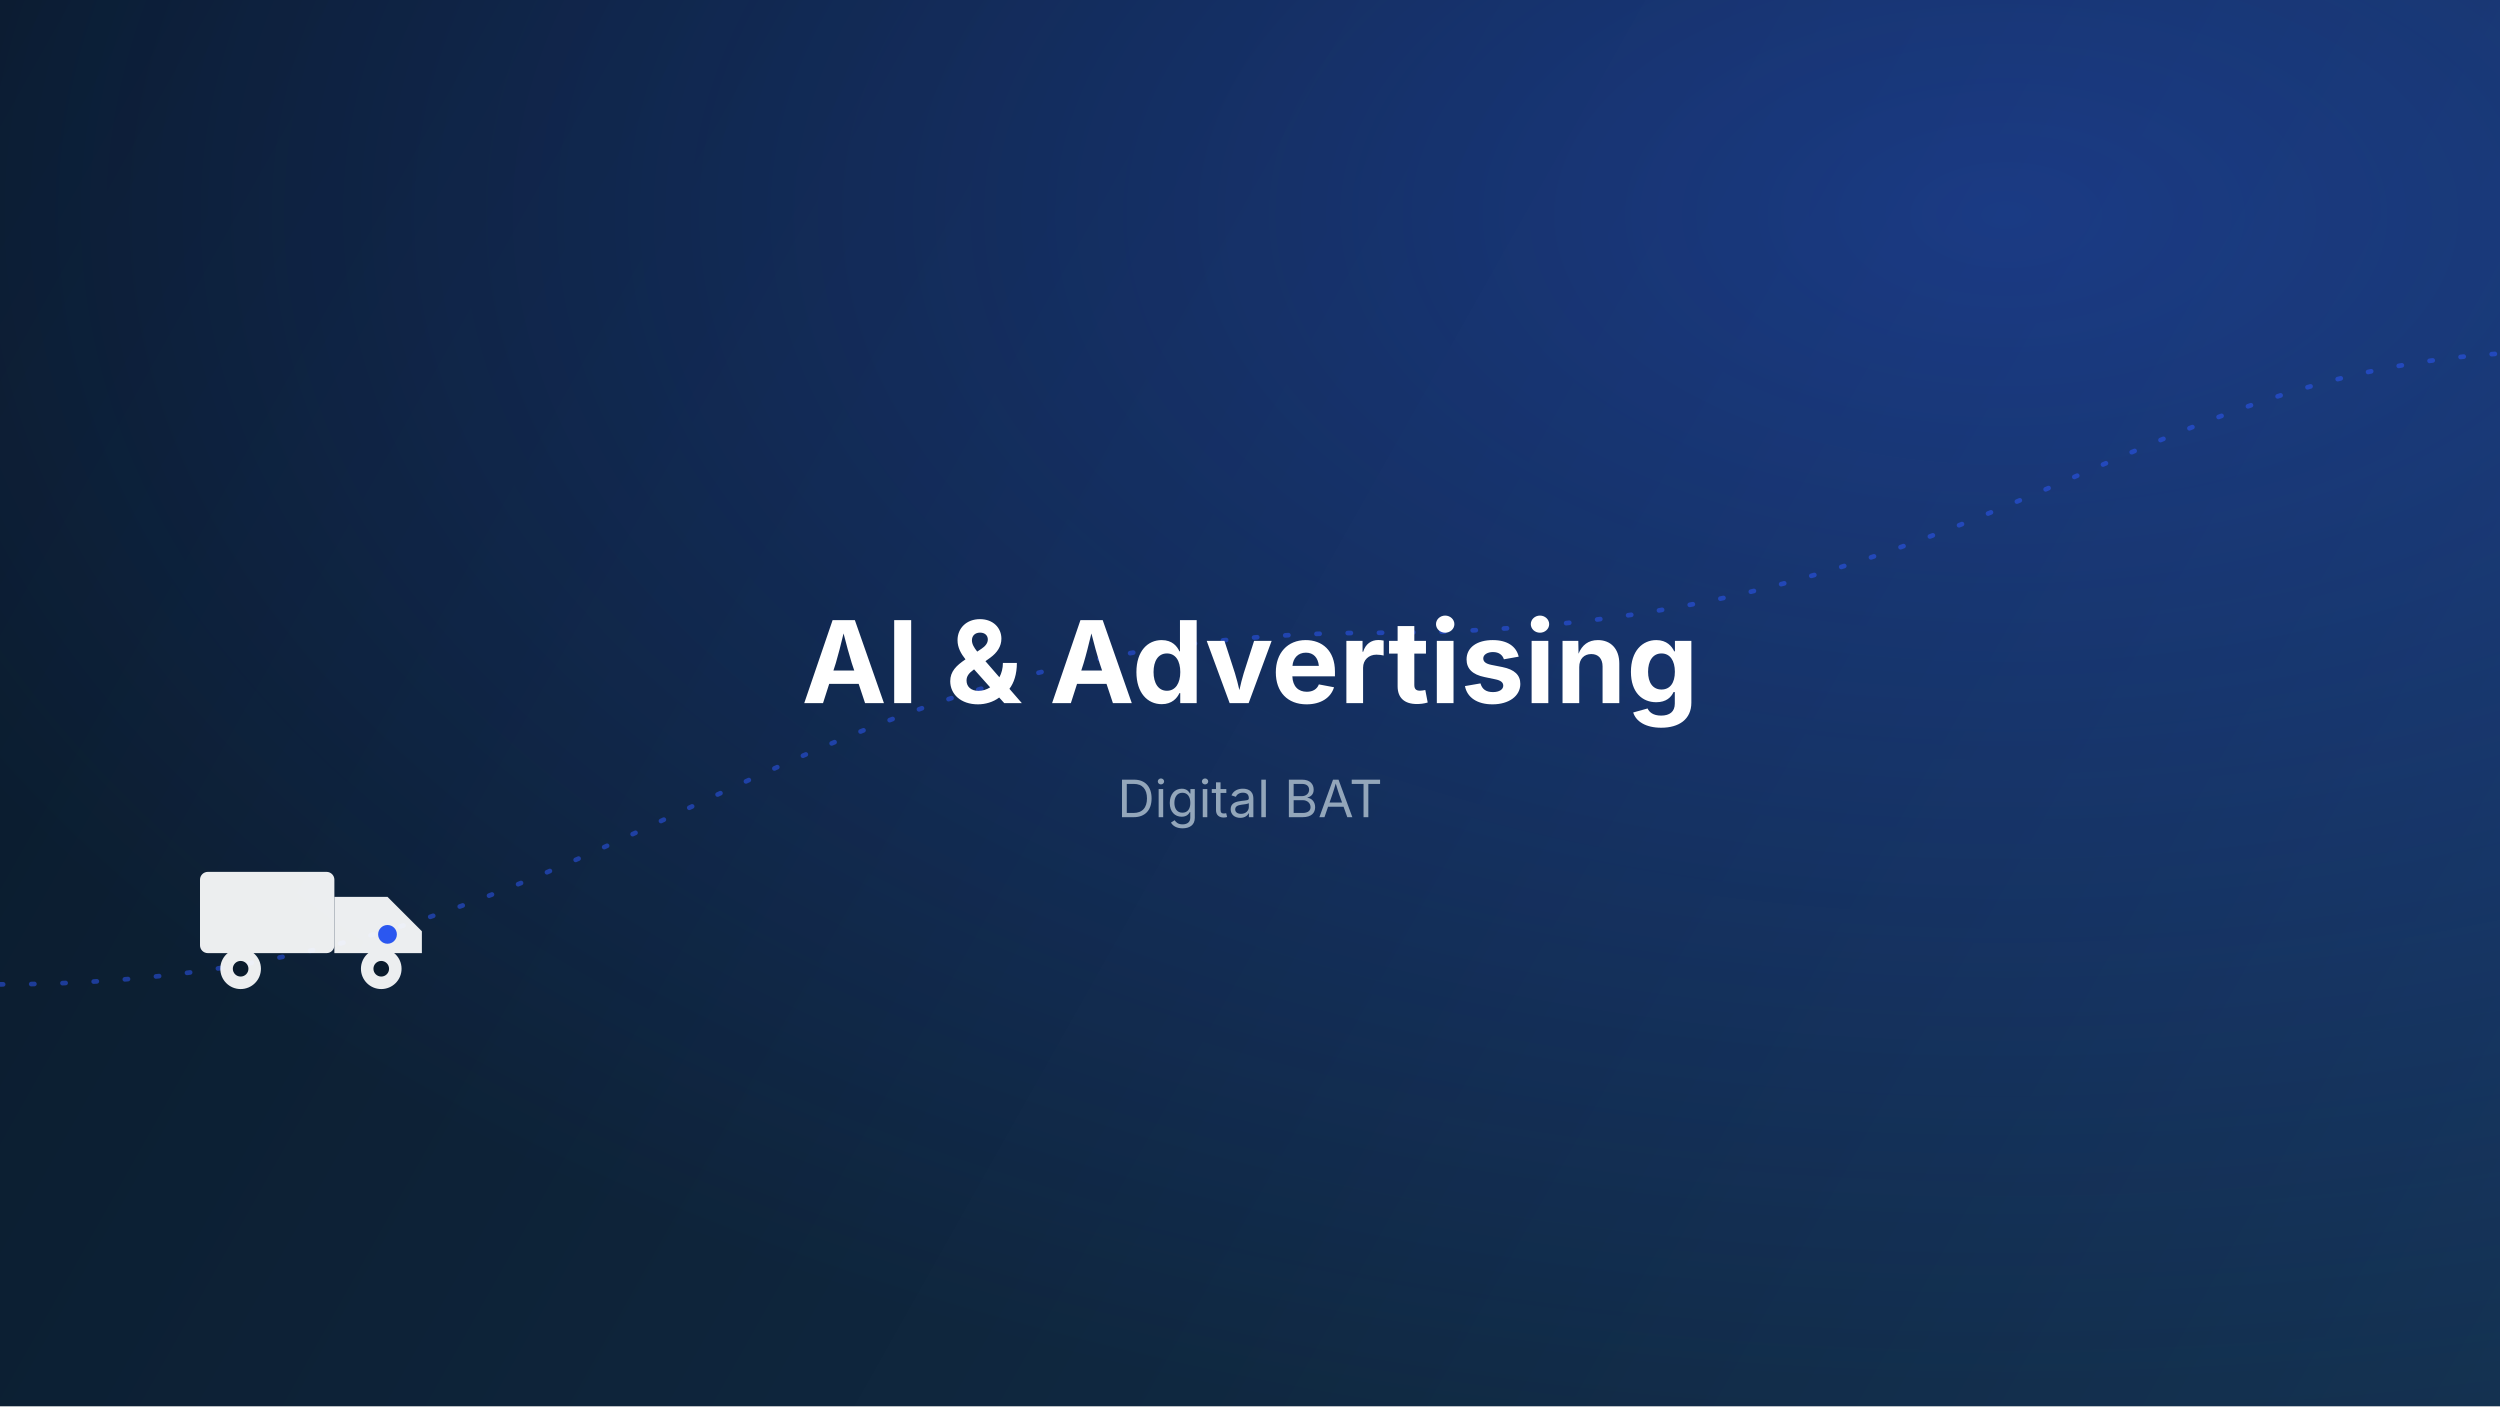
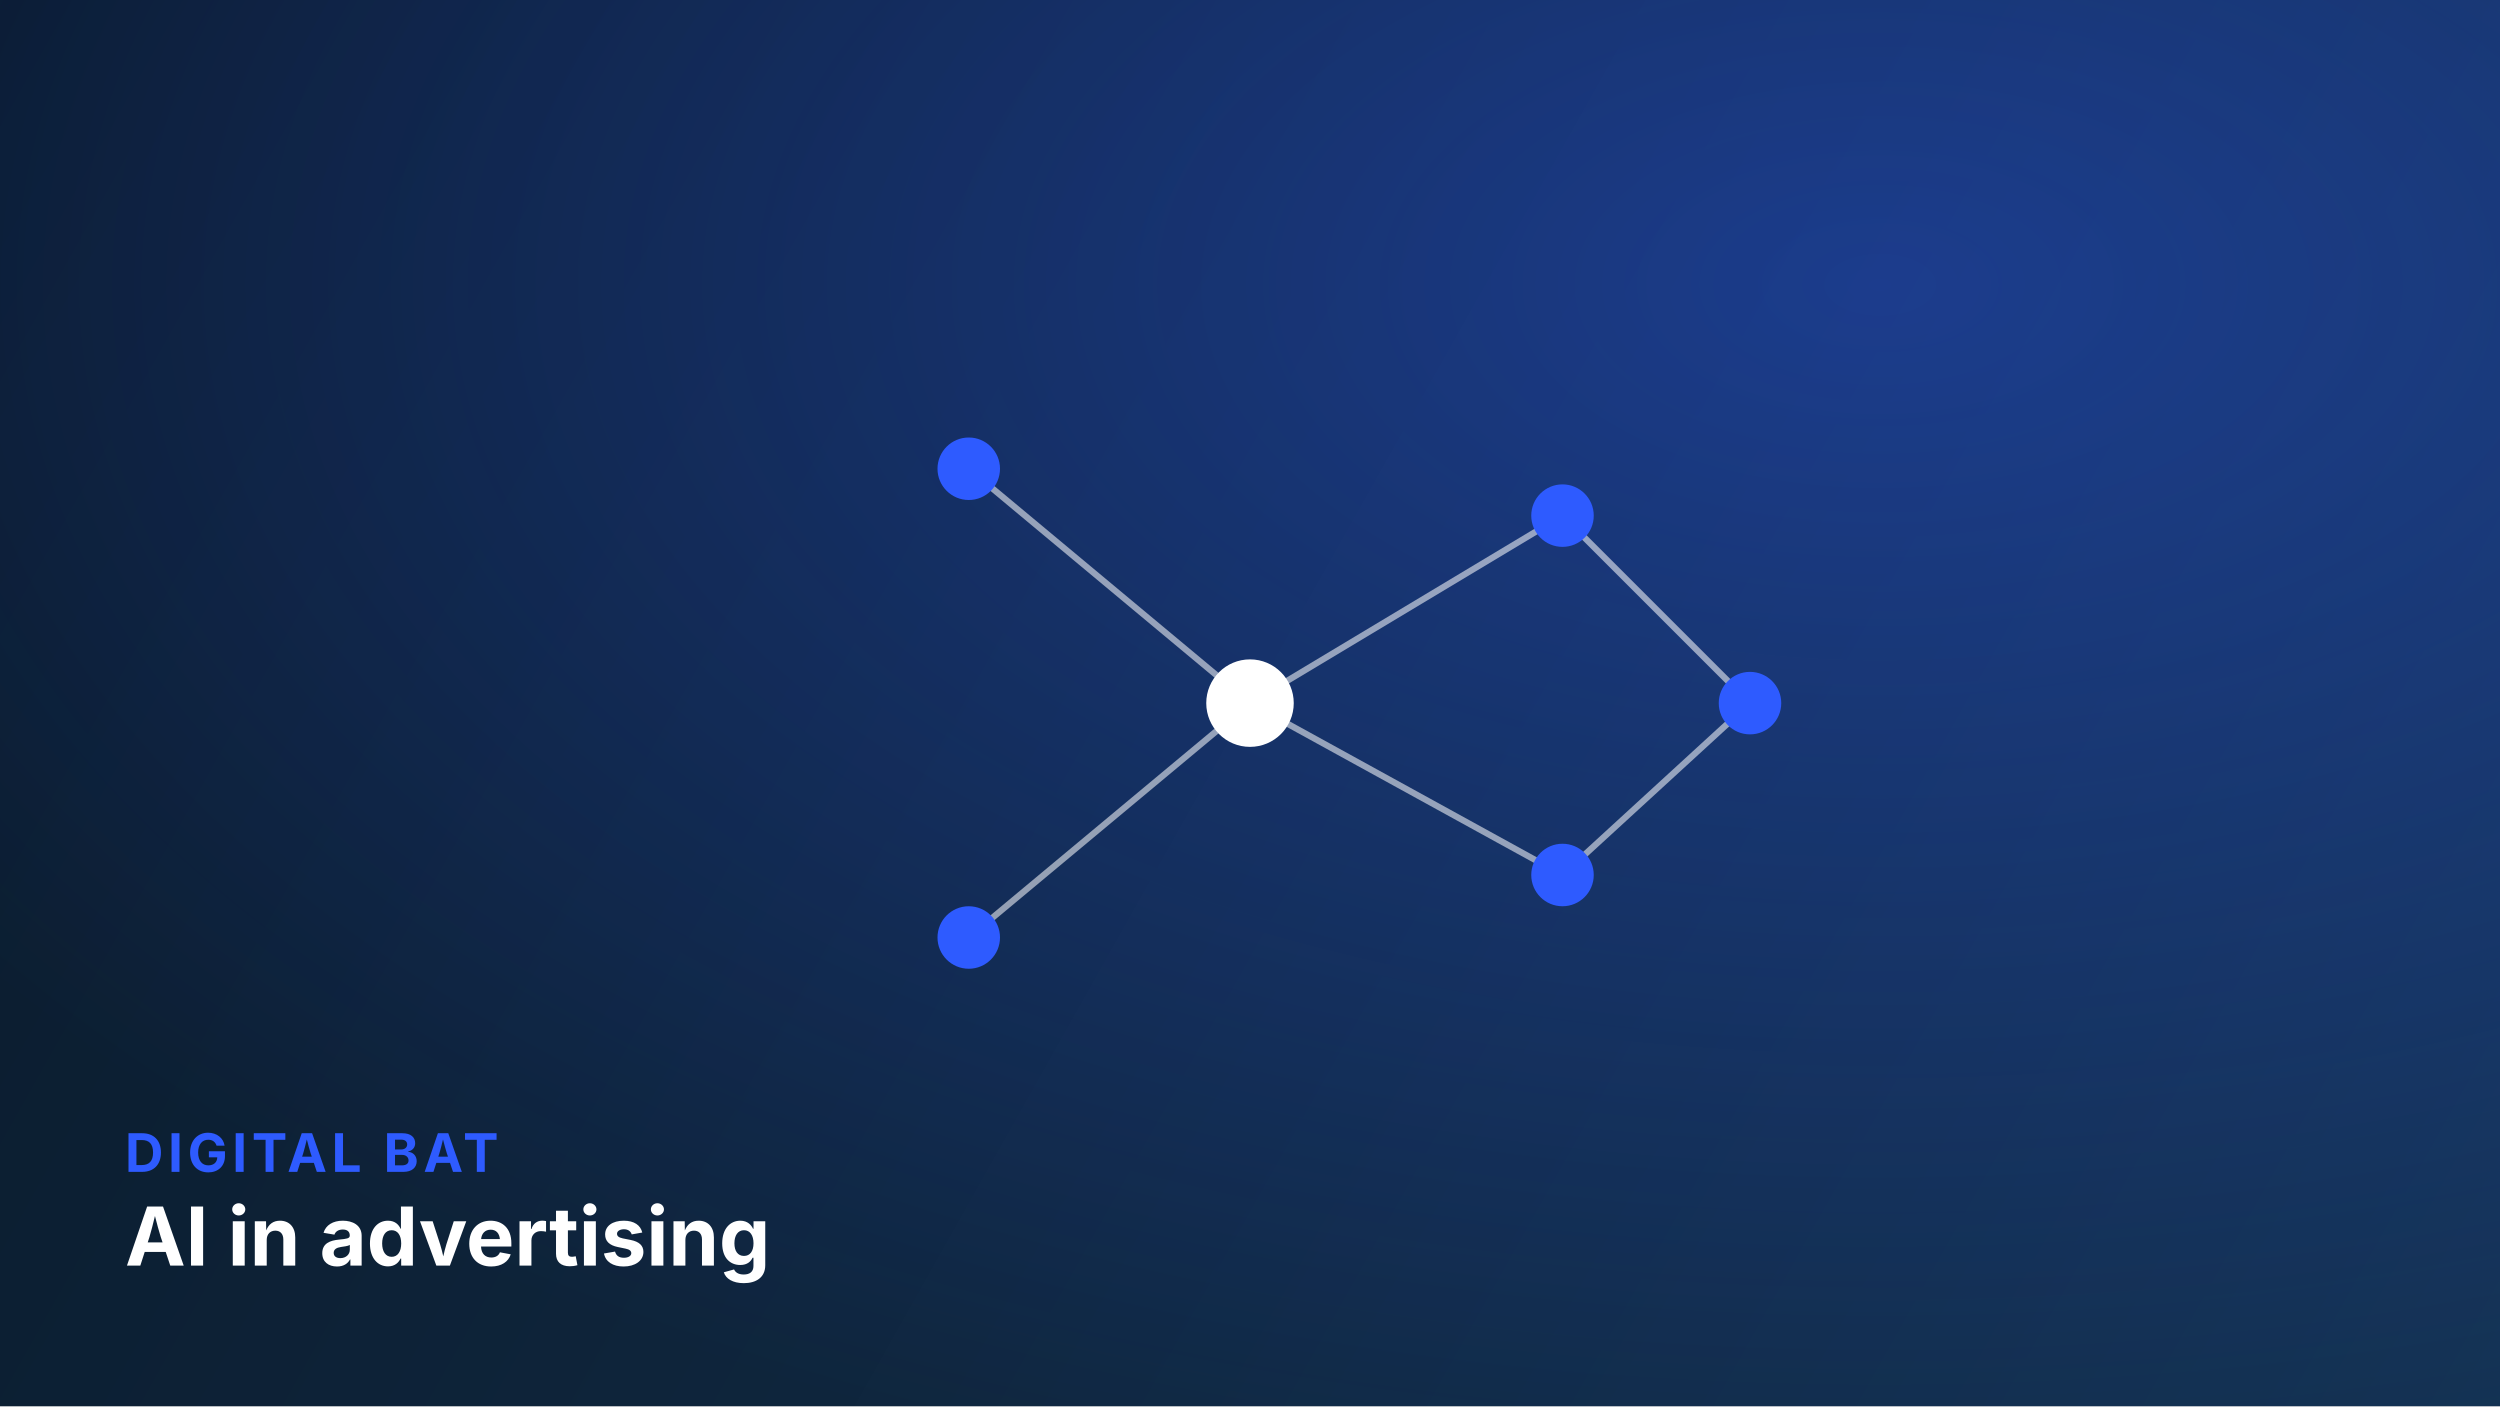
- <svg xmlns="http://www.w3.org/2000/svg" viewBox="0 0 1600 900" width="1600" height="900" role="img" aria-label="AI &amp; Advertising">
+ <svg xmlns="http://www.w3.org/2000/svg" viewBox="0 0 1600 900" width="1600" height="900" role="img" aria-label="AI in advertising">
  <defs>
-     <linearGradient id="g214" x1="0" y1="0" x2="1600" y2="900" gradientUnits="userSpaceOnUse">
+     <linearGradient id="bg599" x1="0" y1="0" x2="1600" y2="900" gradientUnits="userSpaceOnUse">
      <stop stop-color="#0a1a2b" />
      <stop offset="1" stop-color="#13314e" />
    </linearGradient>
-     <radialGradient id="r214" cx="0.8" cy="0.15" r="0.9">
-       <stop stop-color="#2e5bff" stop-opacity="0.35" />
+     <radialGradient id="gl599" cx="0.75" cy="0.2" r="0.9">
+       <stop stop-color="#2e5bff" stop-opacity="0.4" />
      <stop offset="1" stop-color="#2e5bff" stop-opacity="0" />
    </radialGradient>
  </defs>
-   <rect width="1600" height="900" fill="url(#g214)" />
-   <rect width="1600" height="900" fill="url(#r214)" />
-   <path d="M0 630 C 400 630, 480 405, 880 405 S 1360 225, 1640 225" stroke="#2e5bff" stroke-opacity="0.5" stroke-width="3" fill="none" stroke-dasharray="2 18" stroke-linecap="round" />
-   <g transform="translate(128 558)" fill="#fff" opacity="0.92">
-     <rect x="0" y="0" width="86" height="52" rx="5" />
-     <path d="M86 16 h34 l22 22 v14 h-56 z" />
-     <circle cx="26" cy="62" r="13" fill="#fff" />
-     <circle cx="26" cy="62" r="5" fill="#0a1a2b" />
-     <circle cx="116" cy="62" r="13" fill="#fff" />
-     <circle cx="116" cy="62" r="5" fill="#0a1a2b" />
-     <circle cx="120" cy="40" r="6" fill="#2e5bff" />
+   <rect width="1600" height="900" fill="url(#bg599)" />
+   <rect width="1600" height="900" fill="url(#gl599)" />
+   <g stroke="#fff" stroke-opacity="0.55" stroke-width="4">
+     <line x1="620" y1="300" x2="800" y2="450" />
+     <line x1="620" y1="600" x2="800" y2="450" />
+     <line x1="800" y1="450" x2="1000" y2="330" />
+     <line x1="800" y1="450" x2="1000" y2="560" />
+     <line x1="1000" y1="330" x2="1120" y2="450" />
+     <line x1="1000" y1="560" x2="1120" y2="450" />
  </g>
-   <text x="800" y="450" text-anchor="middle" font-family="Inter, Arial, sans-serif" font-size="73" font-weight="700" fill="#ffffff">AI &amp; Advertising</text>
-   <text x="800" y="523" text-anchor="middle" font-family="Inter, Arial, sans-serif" font-size="33" fill="#93a6ba">Digital BAT</text>
+   <g fill="#2e5bff">
+     <circle cx="620" cy="300" r="20" />
+     <circle cx="620" cy="600" r="20" />
+     <circle cx="800" cy="450" r="28" fill="#fff" />
+     <circle cx="1000" cy="330" r="20" />
+     <circle cx="1000" cy="560" r="20" />
+     <circle cx="1120" cy="450" r="20" />
+   </g>
+   <text x="80" y="750" font-family="Inter, Arial, sans-serif" font-size="34" font-weight="700" letter-spacing="3" fill="#2e5bff">DIGITAL BAT</text>
+   <text x="80" y="810" font-family="Inter, Arial, sans-serif" font-size="52" font-weight="700" fill="#ffffff">AI in advertising</text>
</svg>
